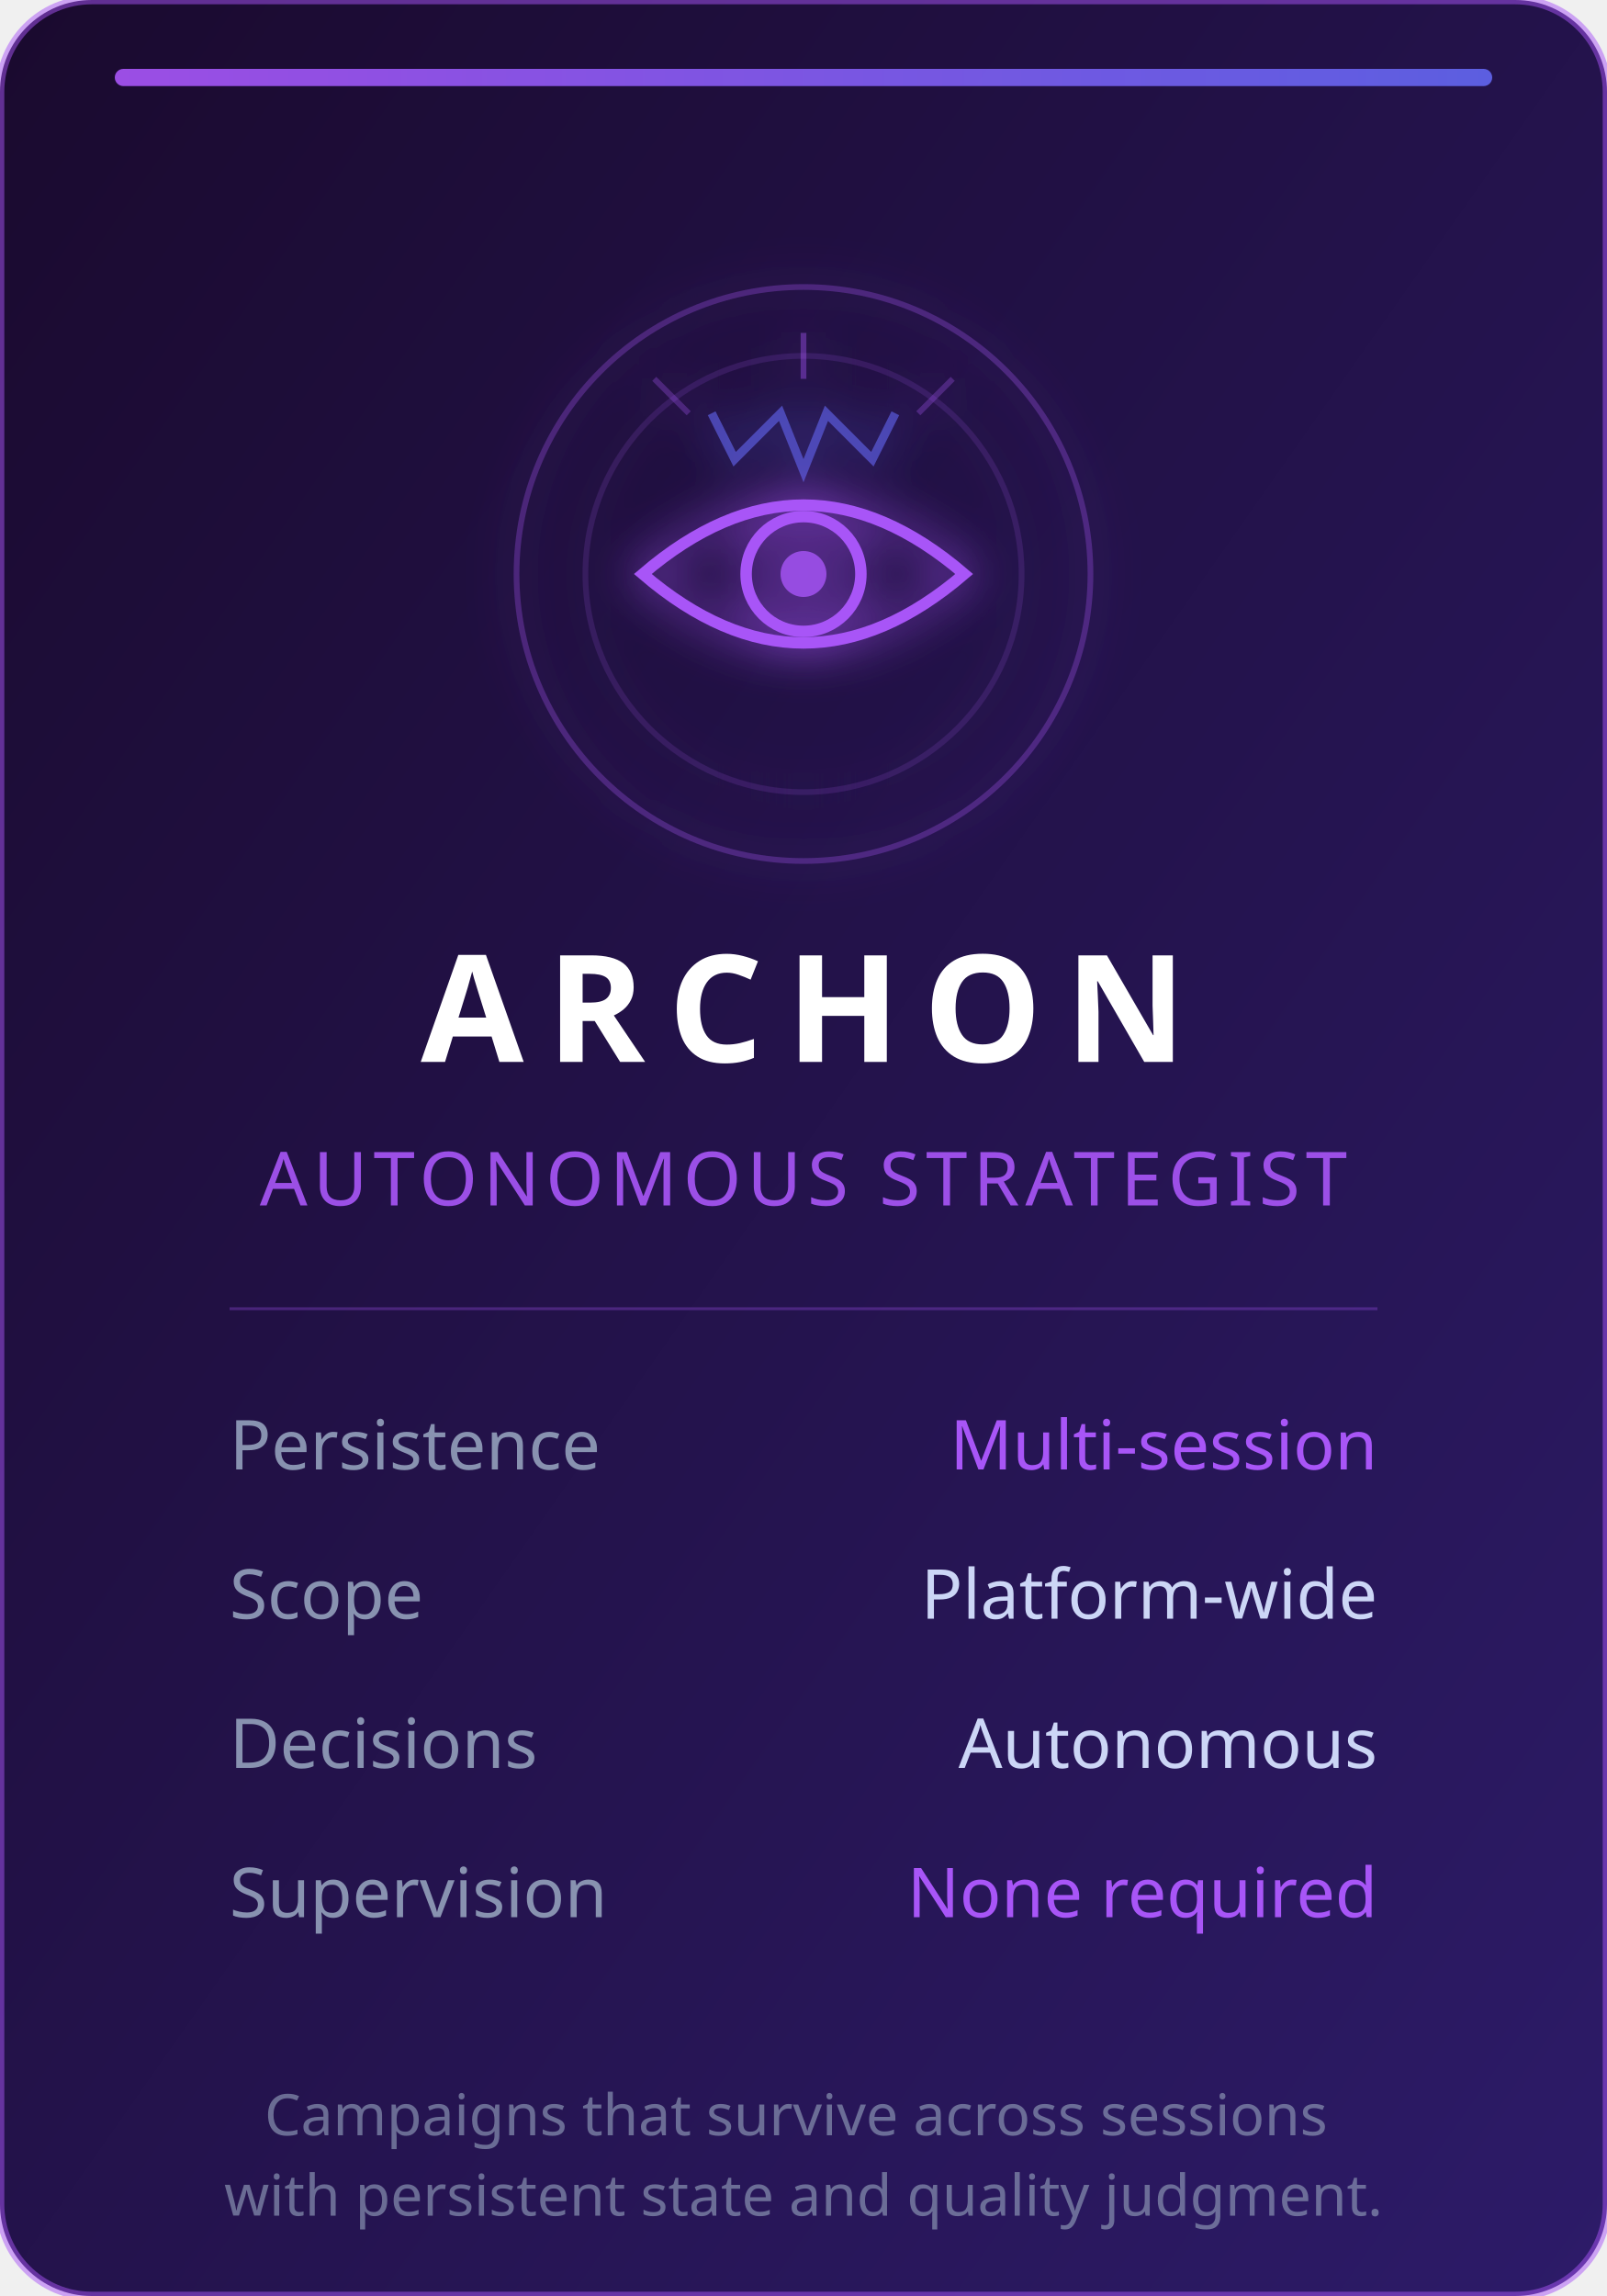
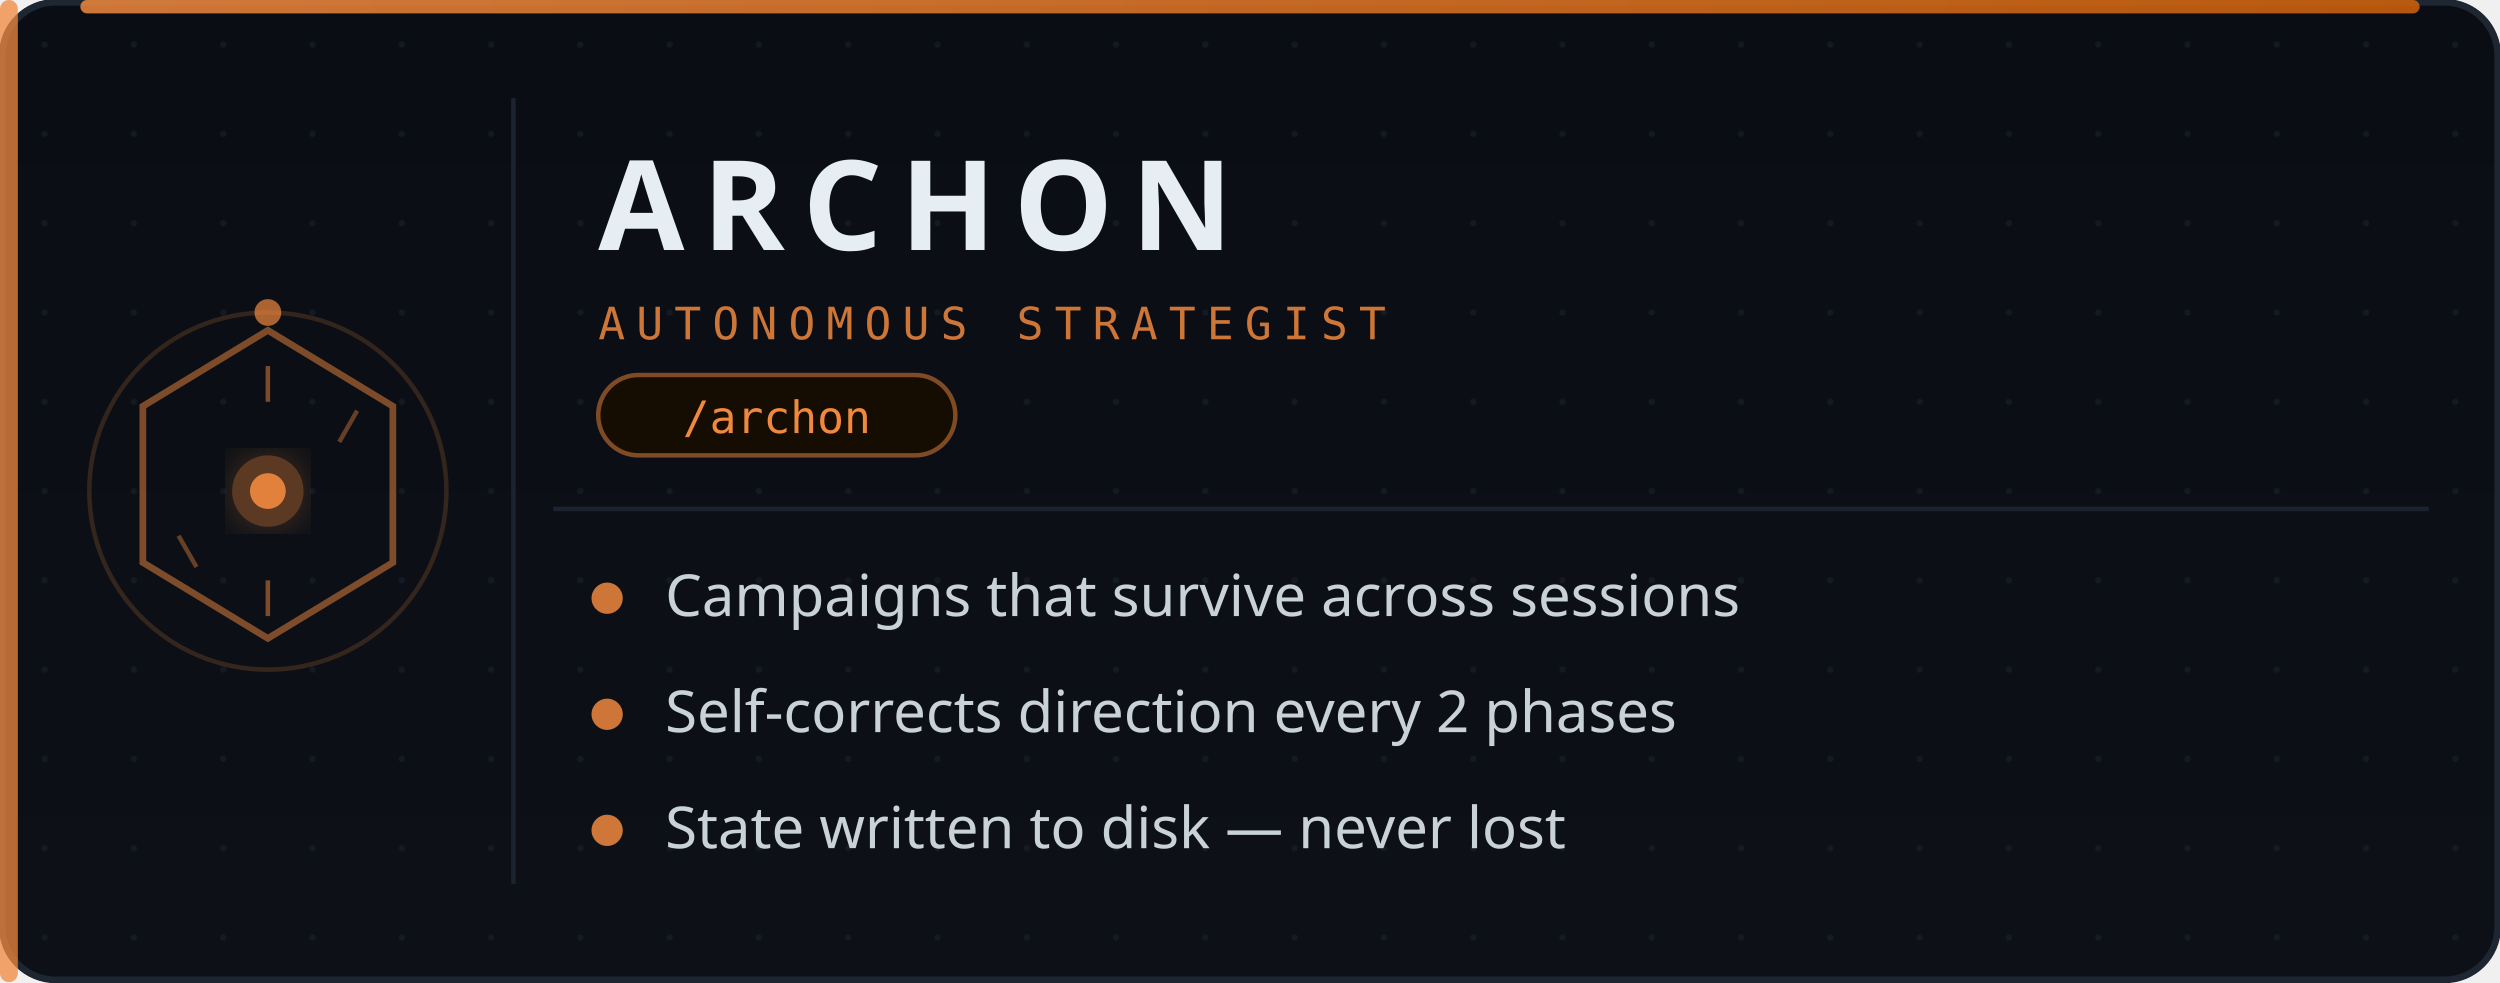
- <svg xmlns="http://www.w3.org/2000/svg" width="280" height="400" viewBox="0 0 280 400">
+ <svg xmlns="http://www.w3.org/2000/svg" width="560" height="220" viewBox="0 0 560 220">
  <defs>
-     <linearGradient id="archon-bg" x1="0%" y1="0%" x2="100%" y2="100%">
-       <stop offset="0%" style="stop-color:#1a0a2e;stop-opacity:1" />
-       <stop offset="100%" style="stop-color:#2d1b69;stop-opacity:1" />
+     <linearGradient id="ca-bg" x1="0" y1="0" x2="0" y2="1" gradientUnits="objectBoundingBox">
+       <stop offset="0%" stop-color="#0a0e14" />
+       <stop offset="100%" stop-color="#0d1117" />
    </linearGradient>
-     <linearGradient id="archon-accent" x1="0%" y1="0%" x2="100%" y2="0%">
-       <stop offset="0%" style="stop-color:#a855f7;stop-opacity:1" />
-       <stop offset="100%" style="stop-color:#6366f1;stop-opacity:1" />
+     <linearGradient id="ca-top" x1="0%" y1="0%" x2="100%" y2="0%">
+       <stop offset="0%" stop-color="#f0883e" />
+       <stop offset="100%" stop-color="#d4630a" />
    </linearGradient>
-     <filter id="archon-glow">
-       <feGaussianBlur stdDeviation="4" result="blur" />
+     <filter id="ca-glow">
+       <feGaussianBlur in="SourceGraphic" stdDeviation="5" result="b" />
      <feMerge>
-         <feMergeNode in="blur" />
+         <feMergeNode in="b" />
        <feMergeNode in="SourceGraphic" />
      </feMerge>
    </filter>
+     <style>
+       .ca-mono { font-family: 'SF Mono','Cascadia Code','Consolas',monospace; }
+       .ca-sans { font-family: 'Segoe UI',system-ui,-apple-system,sans-serif; }
+       @keyframes ca-pulse {
+         0%,100% { opacity: 0.35; }
+         50%      { opacity: 0.9; }
+       }
+       @keyframes ca-orbit {
+         0%   { transform: rotate(0deg); }
+         100% { transform: rotate(360deg); }
+       }
+       .ca-core   { animation: ca-pulse 3s ease-in-out 0.8s infinite; }
+       .ca-orbiter { transform-origin: 60px 110px; animation: ca-orbit 8s linear infinite; }
+     </style>
  </defs>
-   <rect width="280" height="400" rx="16" fill="url(#archon-bg)" stroke="#a855f7" stroke-width="1.5" stroke-opacity="0.5" />
-   <rect x="20" y="12" width="240" height="3" rx="1.5" fill="url(#archon-accent)" opacity="0.9" />
-   <g transform="translate(140,100)" filter="url(#archon-glow)">
-     <circle r="50" fill="none" stroke="#a855f7" stroke-width="1" opacity="0.3" />
-     <circle r="38" fill="none" stroke="#a855f7" stroke-width="1" opacity="0.15" />
-     <path d="M-28,0 Q0,-24 28,0 Q0,24 -28,0 Z" fill="none" stroke="#a855f7" stroke-width="2" />
-     <circle r="10" fill="none" stroke="#a855f7" stroke-width="2" />
-     <circle r="4" fill="#a855f7" opacity="0.8" />
-     <path d="M-16,-28 L-12,-20 L-4,-28 L0,-18 L4,-28 L12,-20 L16,-28" fill="none" stroke="#6366f1" stroke-width="1.5" opacity="0.6" />
-     <line x1="0" y1="-34" x2="0" y2="-42" stroke="#a855f7" stroke-width="1" opacity="0.4" />
-     <line x1="20" y1="-28" x2="26" y2="-34" stroke="#a855f7" stroke-width="1" opacity="0.3" />
-     <line x1="-20" y1="-28" x2="-26" y2="-34" stroke="#a855f7" stroke-width="1" opacity="0.3" />
+   <rect width="560" height="220" rx="12" fill="url(#ca-bg)" />
+   <pattern id="ca-dots" x="0" y="0" width="20" height="20" patternUnits="userSpaceOnUse">
+     <circle cx="10" cy="10" r="0.7" fill="#1e2632" opacity="0.8" />
+   </pattern>
+   <rect width="560" height="220" rx="12" fill="url(#ca-dots)" opacity="0.6" />
+   <rect x="0.5" y="0.5" width="559" height="219" rx="12" fill="none" stroke="#1e2632" stroke-width="1.5" />
+   <rect x="18" y="0" width="524" height="3" rx="1.5" fill="url(#ca-top)" opacity="0.85" />
+   <rect x="0" y="0" width="4" height="220" rx="2" fill="#f0883e" opacity="0.75" />
+   <circle cx="60" cy="110" r="40" fill="none" stroke="#f0883e" stroke-width="1" opacity="0.18" />
+   <polygon points="60,74 88,91 88,126 60,143 32,126 32,91" fill="none" stroke="#f0883e" stroke-width="1.5" stroke-opacity="0.5" />
+   <line x1="60" y1="82" x2="60" y2="90" stroke="#f0883e" stroke-width="1" opacity="0.5" />
+   <line x1="60" y1="130" x2="60" y2="138" stroke="#f0883e" stroke-width="1" opacity="0.5" />
+   <line x1="80" y1="92" x2="76" y2="99" stroke="#f0883e" stroke-width="1" opacity="0.4" />
+   <line x1="40" y1="120" x2="44" y2="127" stroke="#f0883e" stroke-width="1" opacity="0.4" />
+   <g class="ca-orbiter">
+     <circle cx="60" cy="70" r="3" fill="#f0883e" opacity="0.7" />
  </g>
-   <text x="140" y="185" text-anchor="middle" font-family="'Segoe UI',system-ui,sans-serif" font-size="26" font-weight="700" fill="#ffffff" letter-spacing="4">ARCHON</text>
-   <text x="140" y="210" text-anchor="middle" font-family="'Segoe UI',system-ui,sans-serif" font-size="13" fill="#a855f7" opacity="0.9" letter-spacing="1">AUTONOMOUS STRATEGIST</text>
-   <line x1="40" y1="228" x2="240" y2="228" stroke="#a855f7" stroke-width="0.5" opacity="0.3" />
-   <g font-family="'Segoe UI',system-ui,sans-serif" font-size="12">
-     <text x="40" y="256" fill="#8892b0">Persistence</text>
-     <text x="240" y="256" text-anchor="end" fill="#a855f7">Multi-session</text>
-     <text x="40" y="282" fill="#8892b0">Scope</text>
-     <text x="240" y="282" text-anchor="end" fill="#ccd6f6">Platform-wide</text>
-     <text x="40" y="308" fill="#8892b0">Decisions</text>
-     <text x="240" y="308" text-anchor="end" fill="#ccd6f6">Autonomous</text>
-     <text x="40" y="334" fill="#8892b0">Supervision</text>
-     <text x="240" y="334" text-anchor="end" fill="#a855f7">None required</text>
-   </g>
-   <text x="140" y="372" text-anchor="middle" font-family="'Segoe UI',system-ui,sans-serif" font-size="10" fill="#8892b0" opacity="0.7">
-     <tspan x="140" dy="0">Campaigns that survive across sessions</tspan>
-     <tspan x="140" dy="14">with persistent state and quality judgment.</tspan>
-   </text>
+   <circle class="ca-core" cx="60" cy="110" r="8" fill="#f0883e" filter="url(#ca-glow)" opacity="0.35" />
+   <circle cx="60" cy="110" r="4" fill="#f0883e" opacity="0.9" />
+   <line x1="115" y1="22" x2="115" y2="198" stroke="#1c2330" stroke-width="1" />
+   <text x="134" y="56" class="ca-sans" font-size="28" font-weight="900" fill="#e6edf3" letter-spacing="4">ARCHON</text>
+   <text x="134" y="76" class="ca-mono" font-size="10" fill="#f0883e" letter-spacing="2.5" opacity="0.85">AUTONOMOUS STRATEGIST</text>
+   <rect x="134" y="84" width="80" height="18" rx="9" fill="#160d02" stroke="#f0883e" stroke-width="1" stroke-opacity="0.5" />
+   <text x="174" y="97" class="ca-mono" font-size="10" fill="#f0883e" text-anchor="middle">/archon</text>
+   <line x1="124" y1="114" x2="544" y2="114" stroke="#1c2330" stroke-width="1" />
+   <circle cx="136" cy="134" r="3.5" fill="#f0883e" opacity="0.85" />
+   <text x="149" y="138" class="ca-sans" font-size="13" fill="#c9d1d9">Campaigns that survive across sessions</text>
+   <circle cx="136" cy="160" r="3.5" fill="#f0883e" opacity="0.85" />
+   <text x="149" y="164" class="ca-sans" font-size="13" fill="#c9d1d9">Self-corrects direction every 2 phases</text>
+   <circle cx="136" cy="186" r="3.5" fill="#f0883e" opacity="0.85" />
+   <text x="149" y="190" class="ca-sans" font-size="13" fill="#c9d1d9">State written to disk — never lost</text>
</svg>
